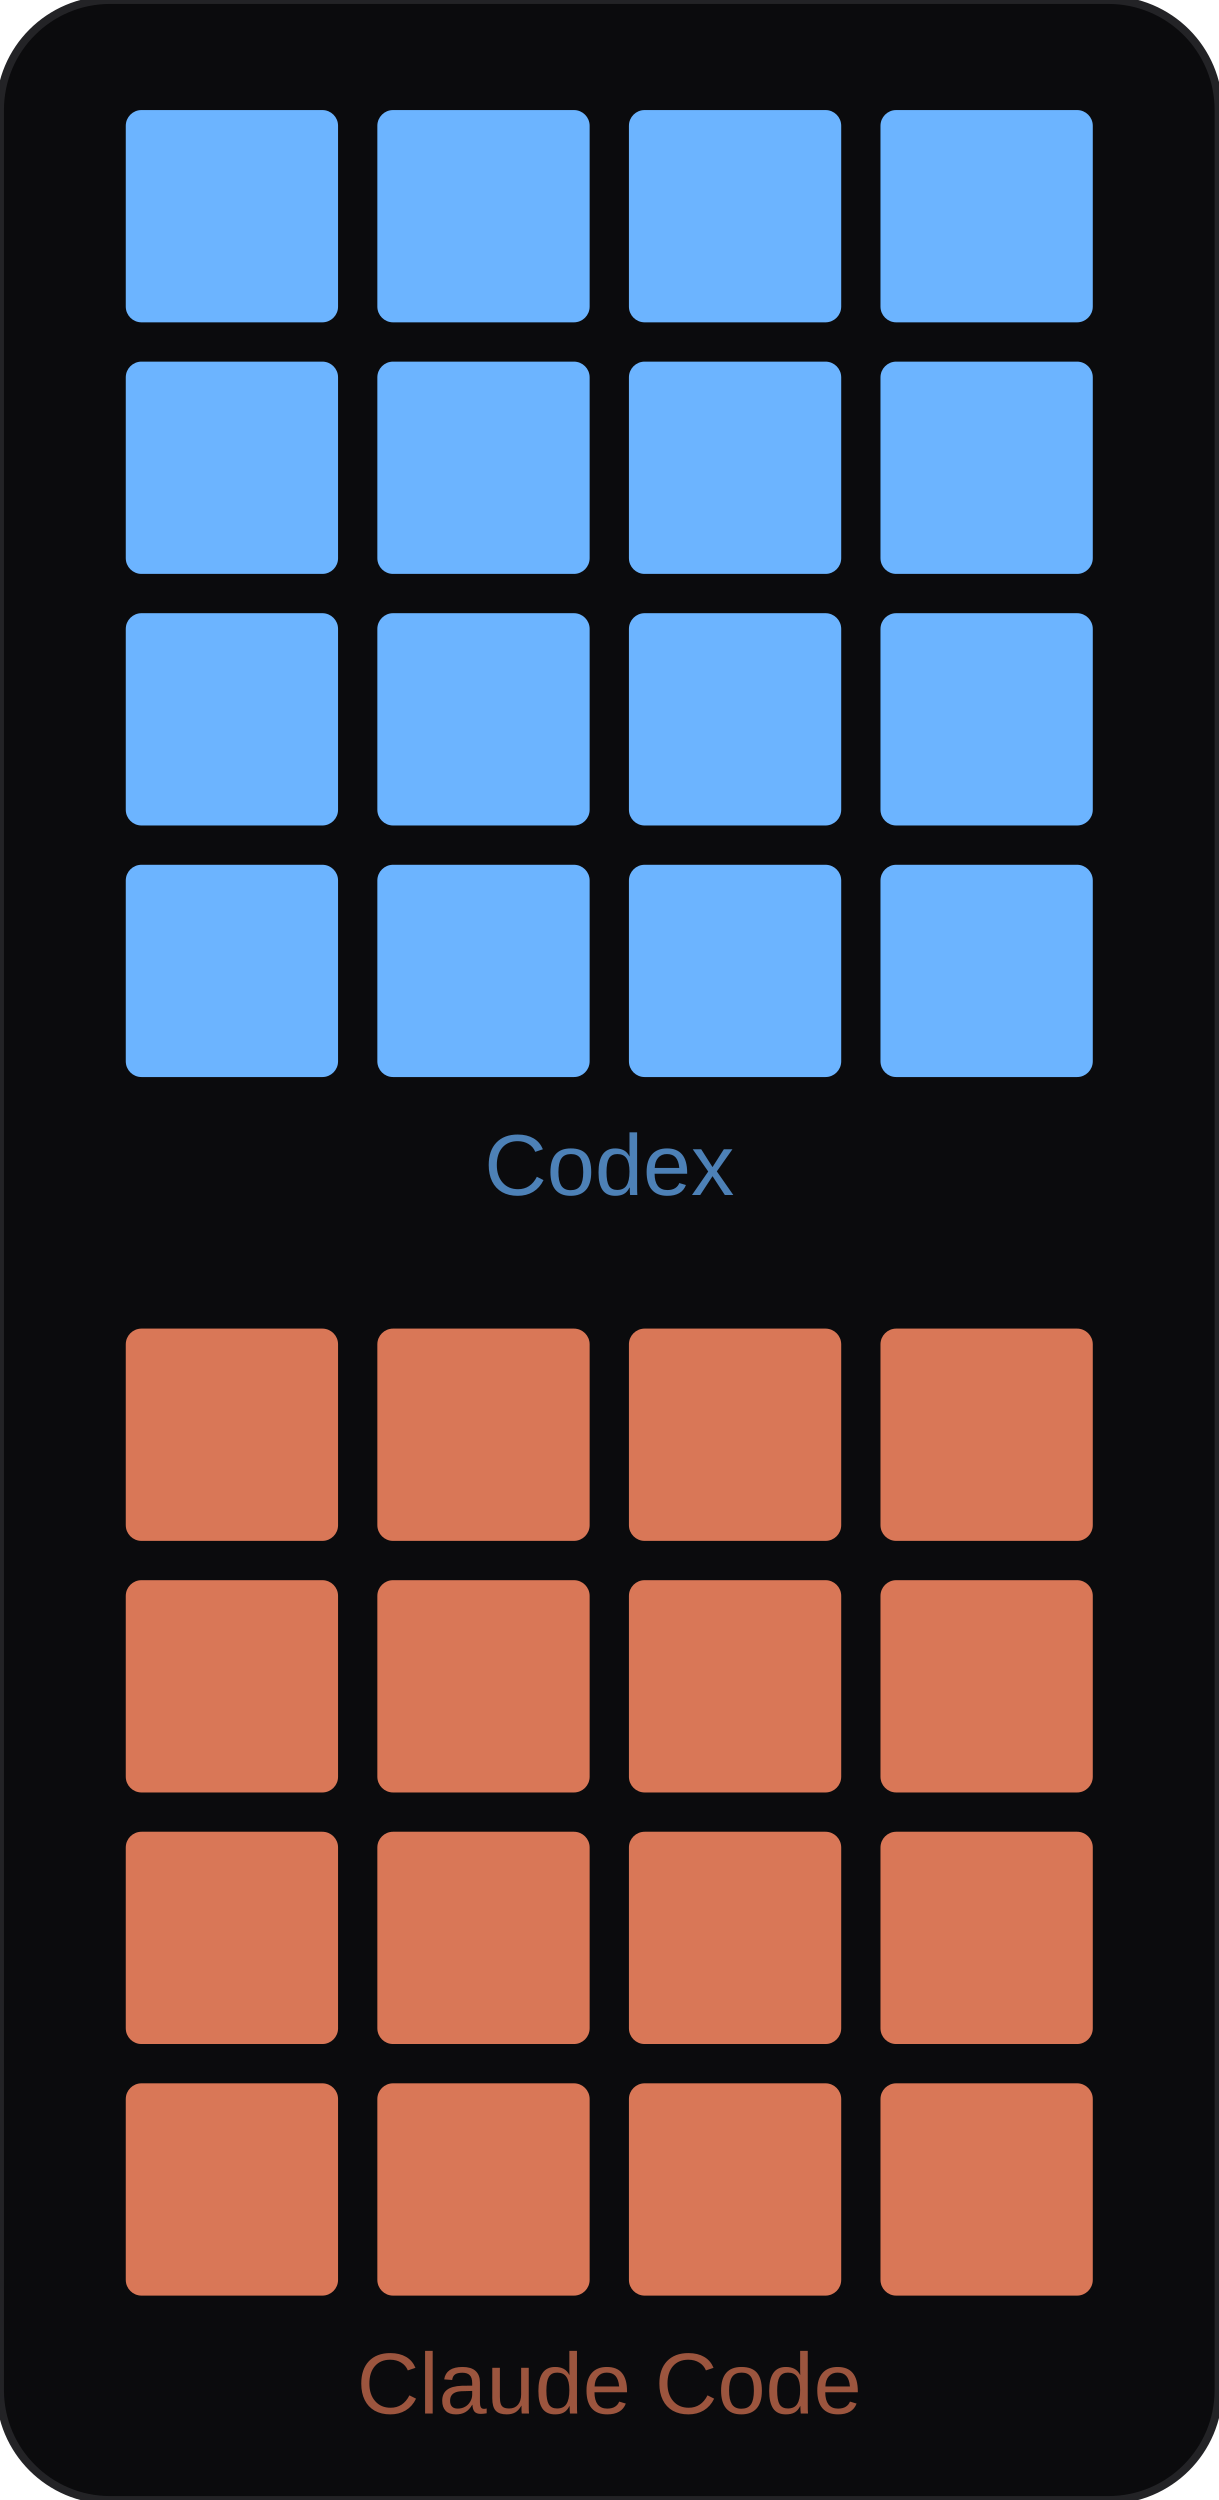
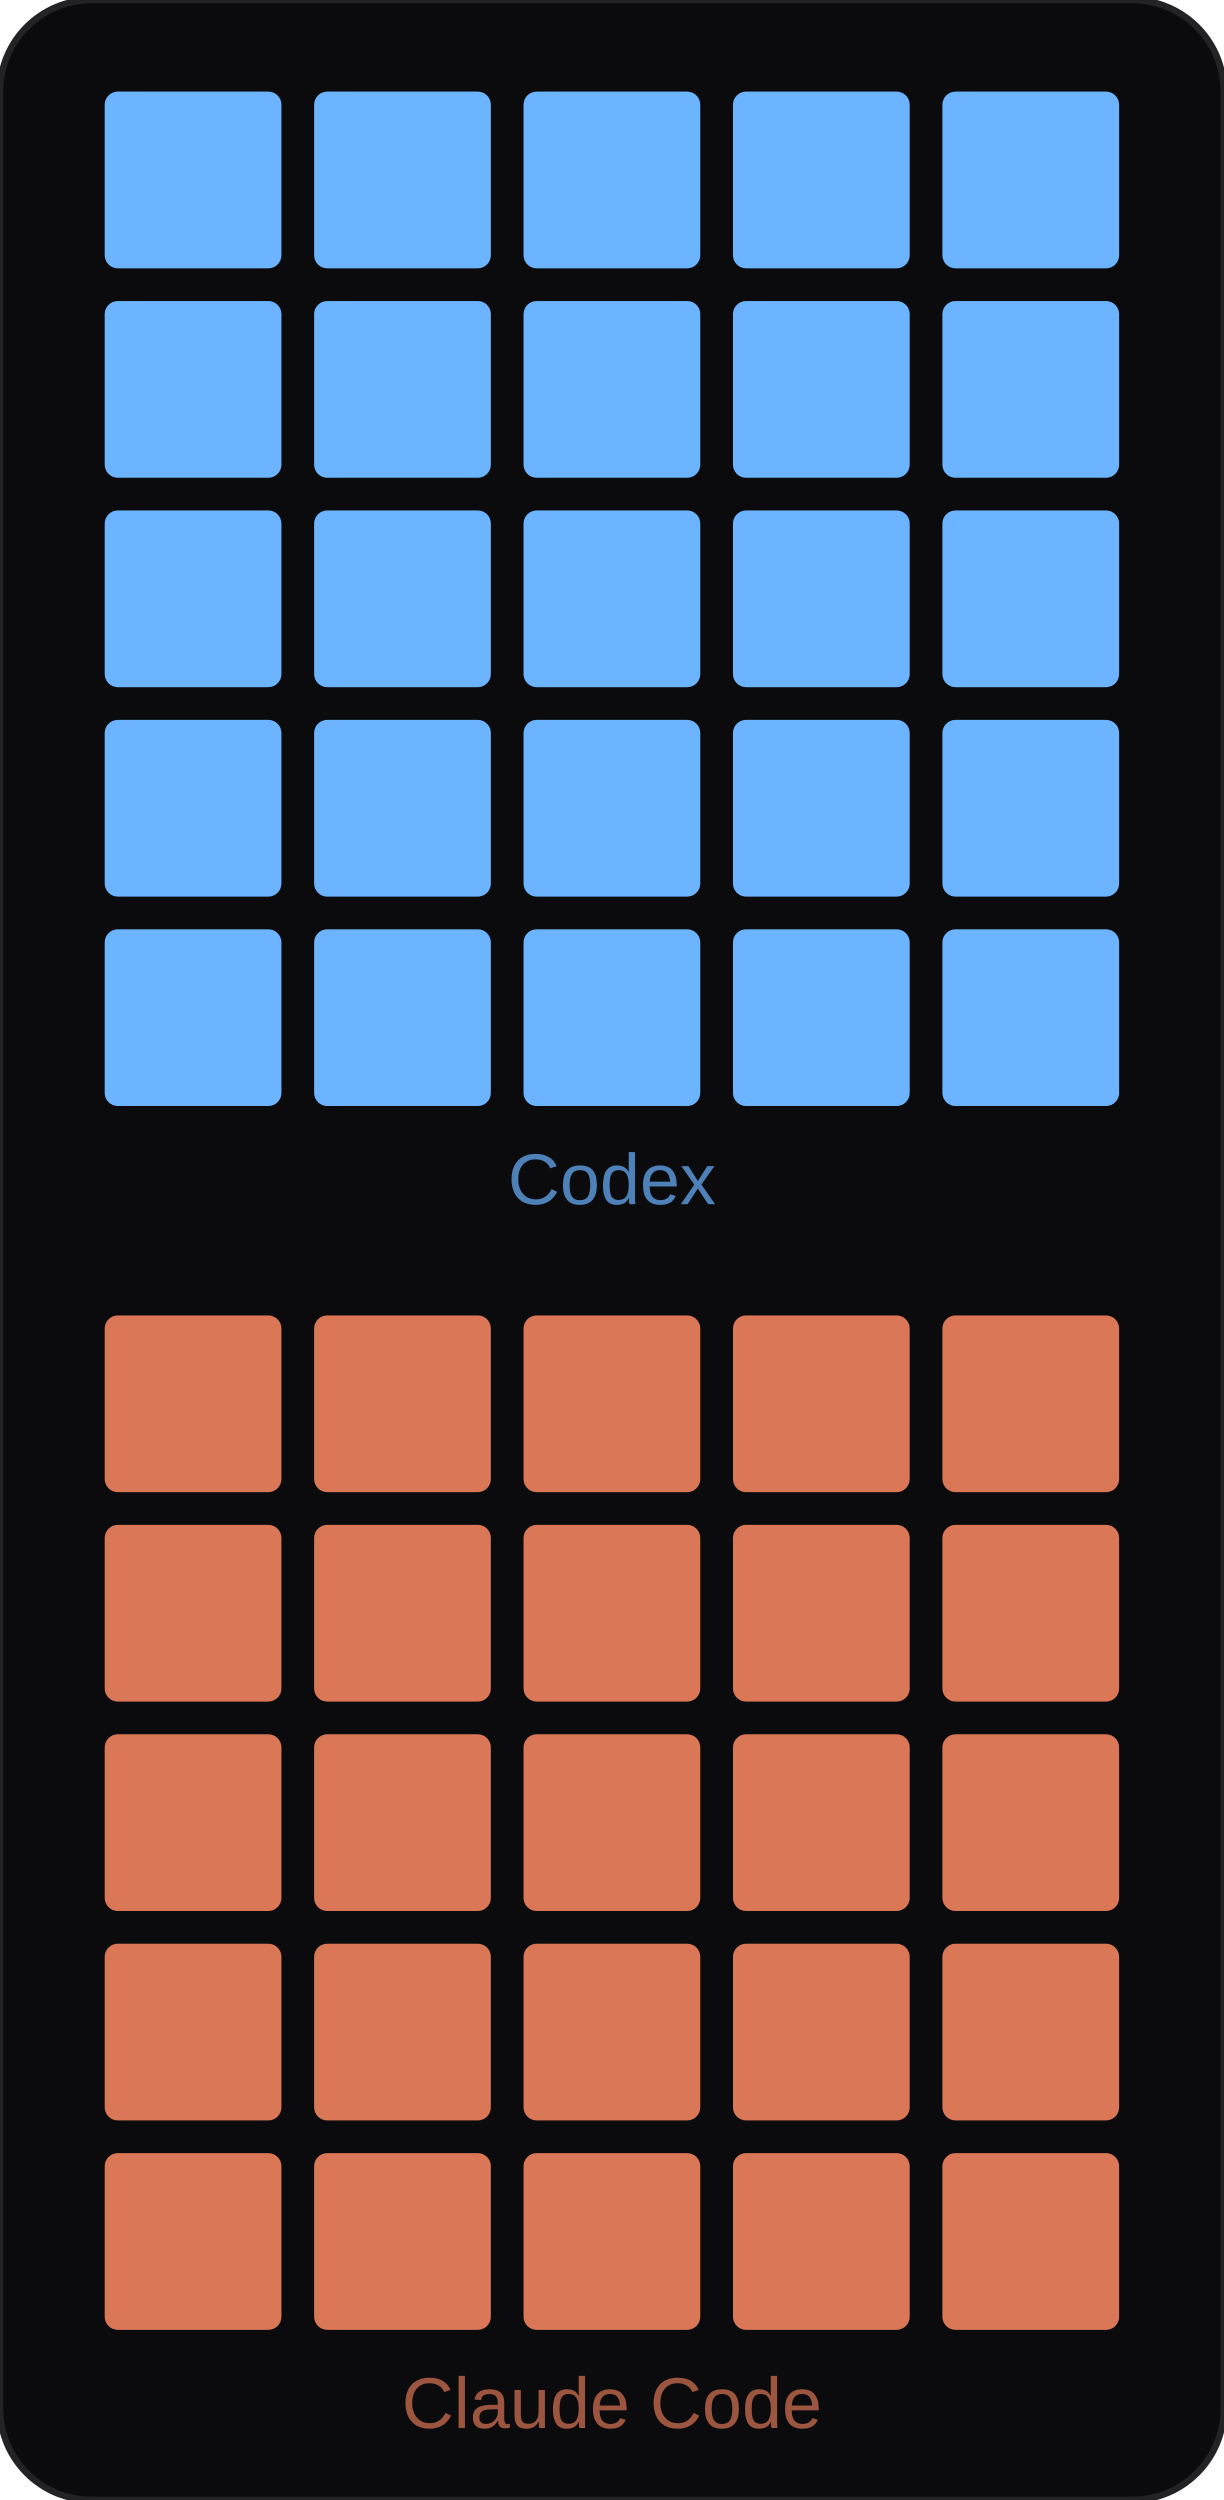
- <svg xmlns="http://www.w3.org/2000/svg" viewBox="0 0 155 318" width="155" height="318" role="img" aria-label="Approval needed: Codex and Claude Code status matrix">
-   <rect x="0" y="0" width="155" height="318" rx="14" ry="14" fill="#0B0B0D" stroke="#232326" stroke-width="1" />
+ <svg xmlns="http://www.w3.org/2000/svg" viewBox="0 0 187 382" width="187" height="382" role="img" aria-label="Approval needed: Codex and Claude Code status matrix">
+   <rect x="0" y="0" width="187" height="382" rx="14" ry="14" fill="#0B0B0D" stroke="#232326" stroke-width="1" />
  <g transform="translate(16,14)">
    <rect x="0" y="0" width="27" height="27" rx="2" ry="2" fill="#101B26" />
    <rect x="0" y="0" width="27" height="27" rx="2" ry="2" fill="#6CB4FF" opacity="1.000">
      <animate attributeName="opacity" values="1.000;1.000;0.731;0.538;0.399;0.300;0.229;0.179;0.142;1.000;1.000;0.731;0.538;0.399;0.300;0.229;0.179;0.142;0.116;0.097;0.084;0.074;0.067;0.062;0.059;0.056;0.055;0.053;0.052;0.052;0.051;0.051;0.051;0.050;0.050;0.050;1.000" dur="1.2s" repeatCount="indefinite" calcMode="linear" />
    </rect>
    <rect x="32" y="0" width="27" height="27" rx="2" ry="2" fill="#101B26" />
    <rect x="32" y="0" width="27" height="27" rx="2" ry="2" fill="#6CB4FF" opacity="1.000">
      <animate attributeName="opacity" values="1.000;1.000;0.731;0.538;0.399;0.300;0.229;0.179;0.142;1.000;1.000;0.731;0.538;0.399;0.300;0.229;0.179;0.142;0.116;0.097;0.084;0.074;0.067;0.062;0.059;0.056;0.055;0.053;0.052;0.052;0.051;0.051;0.051;0.050;0.050;0.050;1.000" dur="1.2s" repeatCount="indefinite" calcMode="linear" />
    </rect>
    <rect x="64" y="0" width="27" height="27" rx="2" ry="2" fill="#101B26" />
    <rect x="64" y="0" width="27" height="27" rx="2" ry="2" fill="#6CB4FF" opacity="1.000">
      <animate attributeName="opacity" values="1.000;1.000;0.731;0.538;0.399;0.300;0.229;0.179;0.142;1.000;1.000;0.731;0.538;0.399;0.300;0.229;0.179;0.142;0.116;0.097;0.084;0.074;0.067;0.062;0.059;0.056;0.055;0.053;0.052;0.052;0.051;0.051;0.051;0.050;0.050;0.050;1.000" dur="1.2s" repeatCount="indefinite" calcMode="linear" />
    </rect>
    <rect x="96" y="0" width="27" height="27" rx="2" ry="2" fill="#101B26" />
    <rect x="96" y="0" width="27" height="27" rx="2" ry="2" fill="#6CB4FF" opacity="1.000">
      <animate attributeName="opacity" values="1.000;1.000;0.731;0.538;0.399;0.300;0.229;0.179;0.142;1.000;1.000;0.731;0.538;0.399;0.300;0.229;0.179;0.142;0.116;0.097;0.084;0.074;0.067;0.062;0.059;0.056;0.055;0.053;0.052;0.052;0.051;0.051;0.051;0.050;0.050;0.050;1.000" dur="1.2s" repeatCount="indefinite" calcMode="linear" />
    </rect>
+     <rect x="128" y="0" width="27" height="27" rx="2" ry="2" fill="#101B26" />
+     <rect x="128" y="0" width="27" height="27" rx="2" ry="2" fill="#6CB4FF" opacity="1.000">
+       <animate attributeName="opacity" values="1.000;1.000;0.731;0.538;0.399;0.300;0.229;0.179;0.142;1.000;1.000;0.731;0.538;0.399;0.300;0.229;0.179;0.142;0.116;0.097;0.084;0.074;0.067;0.062;0.059;0.056;0.055;0.053;0.052;0.052;0.051;0.051;0.051;0.050;0.050;0.050;1.000" dur="1.2s" repeatCount="indefinite" calcMode="linear" />
+     </rect>
    <rect x="0" y="32" width="27" height="27" rx="2" ry="2" fill="#101B26" />
    <rect x="0" y="32" width="27" height="27" rx="2" ry="2" fill="#6CB4FF" opacity="1.000">
      <animate attributeName="opacity" values="1.000;1.000;0.731;0.538;0.399;0.300;0.229;0.179;0.142;1.000;1.000;0.731;0.538;0.399;0.300;0.229;0.179;0.142;0.116;0.097;0.084;0.074;0.067;0.062;0.059;0.056;0.055;0.053;0.052;0.052;0.051;0.051;0.051;0.050;0.050;0.050;1.000" dur="1.2s" repeatCount="indefinite" calcMode="linear" />
    </rect>
    <rect x="32" y="32" width="27" height="27" rx="2" ry="2" fill="#101B26" />
    <rect x="32" y="32" width="27" height="27" rx="2" ry="2" fill="#6CB4FF" opacity="1.000">
      <animate attributeName="opacity" values="1.000;1.000;0.731;0.538;0.399;0.300;0.229;0.179;0.142;1.000;1.000;0.731;0.538;0.399;0.300;0.229;0.179;0.142;0.116;0.097;0.084;0.074;0.067;0.062;0.059;0.056;0.055;0.053;0.052;0.052;0.051;0.051;0.051;0.050;0.050;0.050;1.000" dur="1.2s" repeatCount="indefinite" calcMode="linear" />
    </rect>
    <rect x="64" y="32" width="27" height="27" rx="2" ry="2" fill="#101B26" />
    <rect x="64" y="32" width="27" height="27" rx="2" ry="2" fill="#6CB4FF" opacity="1.000">
      <animate attributeName="opacity" values="1.000;1.000;0.731;0.538;0.399;0.300;0.229;0.179;0.142;1.000;1.000;0.731;0.538;0.399;0.300;0.229;0.179;0.142;0.116;0.097;0.084;0.074;0.067;0.062;0.059;0.056;0.055;0.053;0.052;0.052;0.051;0.051;0.051;0.050;0.050;0.050;1.000" dur="1.2s" repeatCount="indefinite" calcMode="linear" />
    </rect>
    <rect x="96" y="32" width="27" height="27" rx="2" ry="2" fill="#101B26" />
    <rect x="96" y="32" width="27" height="27" rx="2" ry="2" fill="#6CB4FF" opacity="1.000">
      <animate attributeName="opacity" values="1.000;1.000;0.731;0.538;0.399;0.300;0.229;0.179;0.142;1.000;1.000;0.731;0.538;0.399;0.300;0.229;0.179;0.142;0.116;0.097;0.084;0.074;0.067;0.062;0.059;0.056;0.055;0.053;0.052;0.052;0.051;0.051;0.051;0.050;0.050;0.050;1.000" dur="1.2s" repeatCount="indefinite" calcMode="linear" />
    </rect>
+     <rect x="128" y="32" width="27" height="27" rx="2" ry="2" fill="#101B26" />
+     <rect x="128" y="32" width="27" height="27" rx="2" ry="2" fill="#6CB4FF" opacity="1.000">
+       <animate attributeName="opacity" values="1.000;1.000;0.731;0.538;0.399;0.300;0.229;0.179;0.142;1.000;1.000;0.731;0.538;0.399;0.300;0.229;0.179;0.142;0.116;0.097;0.084;0.074;0.067;0.062;0.059;0.056;0.055;0.053;0.052;0.052;0.051;0.051;0.051;0.050;0.050;0.050;1.000" dur="1.2s" repeatCount="indefinite" calcMode="linear" />
+     </rect>
    <rect x="0" y="64" width="27" height="27" rx="2" ry="2" fill="#101B26" />
    <rect x="0" y="64" width="27" height="27" rx="2" ry="2" fill="#6CB4FF" opacity="1.000">
      <animate attributeName="opacity" values="1.000;1.000;0.731;0.538;0.399;0.300;0.229;0.179;0.142;1.000;1.000;0.731;0.538;0.399;0.300;0.229;0.179;0.142;0.116;0.097;0.084;0.074;0.067;0.062;0.059;0.056;0.055;0.053;0.052;0.052;0.051;0.051;0.051;0.050;0.050;0.050;1.000" dur="1.2s" repeatCount="indefinite" calcMode="linear" />
    </rect>
    <rect x="32" y="64" width="27" height="27" rx="2" ry="2" fill="#101B26" />
    <rect x="32" y="64" width="27" height="27" rx="2" ry="2" fill="#6CB4FF" opacity="1.000">
      <animate attributeName="opacity" values="1.000;1.000;0.731;0.538;0.399;0.300;0.229;0.179;0.142;1.000;1.000;0.731;0.538;0.399;0.300;0.229;0.179;0.142;0.116;0.097;0.084;0.074;0.067;0.062;0.059;0.056;0.055;0.053;0.052;0.052;0.051;0.051;0.051;0.050;0.050;0.050;1.000" dur="1.2s" repeatCount="indefinite" calcMode="linear" />
    </rect>
    <rect x="64" y="64" width="27" height="27" rx="2" ry="2" fill="#101B26" />
    <rect x="64" y="64" width="27" height="27" rx="2" ry="2" fill="#6CB4FF" opacity="1.000">
      <animate attributeName="opacity" values="1.000;1.000;0.731;0.538;0.399;0.300;0.229;0.179;0.142;1.000;1.000;0.731;0.538;0.399;0.300;0.229;0.179;0.142;0.116;0.097;0.084;0.074;0.067;0.062;0.059;0.056;0.055;0.053;0.052;0.052;0.051;0.051;0.051;0.050;0.050;0.050;1.000" dur="1.2s" repeatCount="indefinite" calcMode="linear" />
    </rect>
    <rect x="96" y="64" width="27" height="27" rx="2" ry="2" fill="#101B26" />
    <rect x="96" y="64" width="27" height="27" rx="2" ry="2" fill="#6CB4FF" opacity="1.000">
      <animate attributeName="opacity" values="1.000;1.000;0.731;0.538;0.399;0.300;0.229;0.179;0.142;1.000;1.000;0.731;0.538;0.399;0.300;0.229;0.179;0.142;0.116;0.097;0.084;0.074;0.067;0.062;0.059;0.056;0.055;0.053;0.052;0.052;0.051;0.051;0.051;0.050;0.050;0.050;1.000" dur="1.2s" repeatCount="indefinite" calcMode="linear" />
    </rect>
+     <rect x="128" y="64" width="27" height="27" rx="2" ry="2" fill="#101B26" />
+     <rect x="128" y="64" width="27" height="27" rx="2" ry="2" fill="#6CB4FF" opacity="1.000">
+       <animate attributeName="opacity" values="1.000;1.000;0.731;0.538;0.399;0.300;0.229;0.179;0.142;1.000;1.000;0.731;0.538;0.399;0.300;0.229;0.179;0.142;0.116;0.097;0.084;0.074;0.067;0.062;0.059;0.056;0.055;0.053;0.052;0.052;0.051;0.051;0.051;0.050;0.050;0.050;1.000" dur="1.2s" repeatCount="indefinite" calcMode="linear" />
+     </rect>
    <rect x="0" y="96" width="27" height="27" rx="2" ry="2" fill="#101B26" />
    <rect x="0" y="96" width="27" height="27" rx="2" ry="2" fill="#6CB4FF" opacity="1.000">
      <animate attributeName="opacity" values="1.000;1.000;0.731;0.538;0.399;0.300;0.229;0.179;0.142;1.000;1.000;0.731;0.538;0.399;0.300;0.229;0.179;0.142;0.116;0.097;0.084;0.074;0.067;0.062;0.059;0.056;0.055;0.053;0.052;0.052;0.051;0.051;0.051;0.050;0.050;0.050;1.000" dur="1.2s" repeatCount="indefinite" calcMode="linear" />
    </rect>
    <rect x="32" y="96" width="27" height="27" rx="2" ry="2" fill="#101B26" />
    <rect x="32" y="96" width="27" height="27" rx="2" ry="2" fill="#6CB4FF" opacity="1.000">
      <animate attributeName="opacity" values="1.000;1.000;0.731;0.538;0.399;0.300;0.229;0.179;0.142;1.000;1.000;0.731;0.538;0.399;0.300;0.229;0.179;0.142;0.116;0.097;0.084;0.074;0.067;0.062;0.059;0.056;0.055;0.053;0.052;0.052;0.051;0.051;0.051;0.050;0.050;0.050;1.000" dur="1.2s" repeatCount="indefinite" calcMode="linear" />
    </rect>
    <rect x="64" y="96" width="27" height="27" rx="2" ry="2" fill="#101B26" />
    <rect x="64" y="96" width="27" height="27" rx="2" ry="2" fill="#6CB4FF" opacity="1.000">
      <animate attributeName="opacity" values="1.000;1.000;0.731;0.538;0.399;0.300;0.229;0.179;0.142;1.000;1.000;0.731;0.538;0.399;0.300;0.229;0.179;0.142;0.116;0.097;0.084;0.074;0.067;0.062;0.059;0.056;0.055;0.053;0.052;0.052;0.051;0.051;0.051;0.050;0.050;0.050;1.000" dur="1.2s" repeatCount="indefinite" calcMode="linear" />
    </rect>
    <rect x="96" y="96" width="27" height="27" rx="2" ry="2" fill="#101B26" />
    <rect x="96" y="96" width="27" height="27" rx="2" ry="2" fill="#6CB4FF" opacity="1.000">
      <animate attributeName="opacity" values="1.000;1.000;0.731;0.538;0.399;0.300;0.229;0.179;0.142;1.000;1.000;0.731;0.538;0.399;0.300;0.229;0.179;0.142;0.116;0.097;0.084;0.074;0.067;0.062;0.059;0.056;0.055;0.053;0.052;0.052;0.051;0.051;0.051;0.050;0.050;0.050;1.000" dur="1.2s" repeatCount="indefinite" calcMode="linear" />
    </rect>
+     <rect x="128" y="96" width="27" height="27" rx="2" ry="2" fill="#101B26" />
+     <rect x="128" y="96" width="27" height="27" rx="2" ry="2" fill="#6CB4FF" opacity="1.000">
+       <animate attributeName="opacity" values="1.000;1.000;0.731;0.538;0.399;0.300;0.229;0.179;0.142;1.000;1.000;0.731;0.538;0.399;0.300;0.229;0.179;0.142;0.116;0.097;0.084;0.074;0.067;0.062;0.059;0.056;0.055;0.053;0.052;0.052;0.051;0.051;0.051;0.050;0.050;0.050;1.000" dur="1.2s" repeatCount="indefinite" calcMode="linear" />
+     </rect>
+     <rect x="0" y="128" width="27" height="27" rx="2" ry="2" fill="#101B26" />
+     <rect x="0" y="128" width="27" height="27" rx="2" ry="2" fill="#6CB4FF" opacity="1.000">
+       <animate attributeName="opacity" values="1.000;1.000;0.731;0.538;0.399;0.300;0.229;0.179;0.142;1.000;1.000;0.731;0.538;0.399;0.300;0.229;0.179;0.142;0.116;0.097;0.084;0.074;0.067;0.062;0.059;0.056;0.055;0.053;0.052;0.052;0.051;0.051;0.051;0.050;0.050;0.050;1.000" dur="1.2s" repeatCount="indefinite" calcMode="linear" />
+     </rect>
+     <rect x="32" y="128" width="27" height="27" rx="2" ry="2" fill="#101B26" />
+     <rect x="32" y="128" width="27" height="27" rx="2" ry="2" fill="#6CB4FF" opacity="1.000">
+       <animate attributeName="opacity" values="1.000;1.000;0.731;0.538;0.399;0.300;0.229;0.179;0.142;1.000;1.000;0.731;0.538;0.399;0.300;0.229;0.179;0.142;0.116;0.097;0.084;0.074;0.067;0.062;0.059;0.056;0.055;0.053;0.052;0.052;0.051;0.051;0.051;0.050;0.050;0.050;1.000" dur="1.2s" repeatCount="indefinite" calcMode="linear" />
+     </rect>
+     <rect x="64" y="128" width="27" height="27" rx="2" ry="2" fill="#101B26" />
+     <rect x="64" y="128" width="27" height="27" rx="2" ry="2" fill="#6CB4FF" opacity="1.000">
+       <animate attributeName="opacity" values="1.000;1.000;0.731;0.538;0.399;0.300;0.229;0.179;0.142;1.000;1.000;0.731;0.538;0.399;0.300;0.229;0.179;0.142;0.116;0.097;0.084;0.074;0.067;0.062;0.059;0.056;0.055;0.053;0.052;0.052;0.051;0.051;0.051;0.050;0.050;0.050;1.000" dur="1.2s" repeatCount="indefinite" calcMode="linear" />
+     </rect>
+     <rect x="96" y="128" width="27" height="27" rx="2" ry="2" fill="#101B26" />
+     <rect x="96" y="128" width="27" height="27" rx="2" ry="2" fill="#6CB4FF" opacity="1.000">
+       <animate attributeName="opacity" values="1.000;1.000;0.731;0.538;0.399;0.300;0.229;0.179;0.142;1.000;1.000;0.731;0.538;0.399;0.300;0.229;0.179;0.142;0.116;0.097;0.084;0.074;0.067;0.062;0.059;0.056;0.055;0.053;0.052;0.052;0.051;0.051;0.051;0.050;0.050;0.050;1.000" dur="1.2s" repeatCount="indefinite" calcMode="linear" />
+     </rect>
+     <rect x="128" y="128" width="27" height="27" rx="2" ry="2" fill="#101B26" />
+     <rect x="128" y="128" width="27" height="27" rx="2" ry="2" fill="#6CB4FF" opacity="1.000">
+       <animate attributeName="opacity" values="1.000;1.000;0.731;0.538;0.399;0.300;0.229;0.179;0.142;1.000;1.000;0.731;0.538;0.399;0.300;0.229;0.179;0.142;0.116;0.097;0.084;0.074;0.067;0.062;0.059;0.056;0.055;0.053;0.052;0.052;0.051;0.051;0.051;0.050;0.050;0.050;1.000" dur="1.2s" repeatCount="indefinite" calcMode="linear" />
+     </rect>
  </g>
-   <text x="77.5" y="152" text-anchor="middle" font-family="-apple-system, 'SF Pro Text', 'Helvetica Neue', Arial, sans-serif" font-size="11" fill="#4D81B7">Codex</text>
-   <g transform="translate(16,169)">
+   <text x="93.5" y="184" text-anchor="middle" font-family="-apple-system, 'SF Pro Text', 'Helvetica Neue', Arial, sans-serif" font-size="11" fill="#4D81B7">Codex</text>
+   <g transform="translate(16,201)">
    <rect x="0" y="0" width="27" height="27" rx="2" ry="2" fill="#21120D" />
    <rect x="0" y="0" width="27" height="27" rx="2" ry="2" fill="#D97757" opacity="1.000">
      <animate attributeName="opacity" values="1.000;1.000;0.731;0.538;0.399;0.300;0.229;0.179;0.142;1.000;1.000;0.731;0.538;0.399;0.300;0.229;0.179;0.142;0.116;0.097;0.084;0.074;0.067;0.062;0.059;0.056;0.055;0.053;0.052;0.052;0.051;0.051;0.051;0.050;0.050;0.050;1.000" dur="1.2s" repeatCount="indefinite" calcMode="linear" />
    </rect>
    <rect x="32" y="0" width="27" height="27" rx="2" ry="2" fill="#21120D" />
    <rect x="32" y="0" width="27" height="27" rx="2" ry="2" fill="#D97757" opacity="1.000">
      <animate attributeName="opacity" values="1.000;1.000;0.731;0.538;0.399;0.300;0.229;0.179;0.142;1.000;1.000;0.731;0.538;0.399;0.300;0.229;0.179;0.142;0.116;0.097;0.084;0.074;0.067;0.062;0.059;0.056;0.055;0.053;0.052;0.052;0.051;0.051;0.051;0.050;0.050;0.050;1.000" dur="1.2s" repeatCount="indefinite" calcMode="linear" />
    </rect>
    <rect x="64" y="0" width="27" height="27" rx="2" ry="2" fill="#21120D" />
    <rect x="64" y="0" width="27" height="27" rx="2" ry="2" fill="#D97757" opacity="1.000">
      <animate attributeName="opacity" values="1.000;1.000;0.731;0.538;0.399;0.300;0.229;0.179;0.142;1.000;1.000;0.731;0.538;0.399;0.300;0.229;0.179;0.142;0.116;0.097;0.084;0.074;0.067;0.062;0.059;0.056;0.055;0.053;0.052;0.052;0.051;0.051;0.051;0.050;0.050;0.050;1.000" dur="1.2s" repeatCount="indefinite" calcMode="linear" />
    </rect>
    <rect x="96" y="0" width="27" height="27" rx="2" ry="2" fill="#21120D" />
    <rect x="96" y="0" width="27" height="27" rx="2" ry="2" fill="#D97757" opacity="1.000">
      <animate attributeName="opacity" values="1.000;1.000;0.731;0.538;0.399;0.300;0.229;0.179;0.142;1.000;1.000;0.731;0.538;0.399;0.300;0.229;0.179;0.142;0.116;0.097;0.084;0.074;0.067;0.062;0.059;0.056;0.055;0.053;0.052;0.052;0.051;0.051;0.051;0.050;0.050;0.050;1.000" dur="1.2s" repeatCount="indefinite" calcMode="linear" />
    </rect>
+     <rect x="128" y="0" width="27" height="27" rx="2" ry="2" fill="#21120D" />
+     <rect x="128" y="0" width="27" height="27" rx="2" ry="2" fill="#D97757" opacity="1.000">
+       <animate attributeName="opacity" values="1.000;1.000;0.731;0.538;0.399;0.300;0.229;0.179;0.142;1.000;1.000;0.731;0.538;0.399;0.300;0.229;0.179;0.142;0.116;0.097;0.084;0.074;0.067;0.062;0.059;0.056;0.055;0.053;0.052;0.052;0.051;0.051;0.051;0.050;0.050;0.050;1.000" dur="1.2s" repeatCount="indefinite" calcMode="linear" />
+     </rect>
    <rect x="0" y="32" width="27" height="27" rx="2" ry="2" fill="#21120D" />
    <rect x="0" y="32" width="27" height="27" rx="2" ry="2" fill="#D97757" opacity="1.000">
      <animate attributeName="opacity" values="1.000;1.000;0.731;0.538;0.399;0.300;0.229;0.179;0.142;1.000;1.000;0.731;0.538;0.399;0.300;0.229;0.179;0.142;0.116;0.097;0.084;0.074;0.067;0.062;0.059;0.056;0.055;0.053;0.052;0.052;0.051;0.051;0.051;0.050;0.050;0.050;1.000" dur="1.2s" repeatCount="indefinite" calcMode="linear" />
    </rect>
    <rect x="32" y="32" width="27" height="27" rx="2" ry="2" fill="#21120D" />
    <rect x="32" y="32" width="27" height="27" rx="2" ry="2" fill="#D97757" opacity="1.000">
      <animate attributeName="opacity" values="1.000;1.000;0.731;0.538;0.399;0.300;0.229;0.179;0.142;1.000;1.000;0.731;0.538;0.399;0.300;0.229;0.179;0.142;0.116;0.097;0.084;0.074;0.067;0.062;0.059;0.056;0.055;0.053;0.052;0.052;0.051;0.051;0.051;0.050;0.050;0.050;1.000" dur="1.2s" repeatCount="indefinite" calcMode="linear" />
    </rect>
    <rect x="64" y="32" width="27" height="27" rx="2" ry="2" fill="#21120D" />
    <rect x="64" y="32" width="27" height="27" rx="2" ry="2" fill="#D97757" opacity="1.000">
      <animate attributeName="opacity" values="1.000;1.000;0.731;0.538;0.399;0.300;0.229;0.179;0.142;1.000;1.000;0.731;0.538;0.399;0.300;0.229;0.179;0.142;0.116;0.097;0.084;0.074;0.067;0.062;0.059;0.056;0.055;0.053;0.052;0.052;0.051;0.051;0.051;0.050;0.050;0.050;1.000" dur="1.2s" repeatCount="indefinite" calcMode="linear" />
    </rect>
    <rect x="96" y="32" width="27" height="27" rx="2" ry="2" fill="#21120D" />
    <rect x="96" y="32" width="27" height="27" rx="2" ry="2" fill="#D97757" opacity="1.000">
      <animate attributeName="opacity" values="1.000;1.000;0.731;0.538;0.399;0.300;0.229;0.179;0.142;1.000;1.000;0.731;0.538;0.399;0.300;0.229;0.179;0.142;0.116;0.097;0.084;0.074;0.067;0.062;0.059;0.056;0.055;0.053;0.052;0.052;0.051;0.051;0.051;0.050;0.050;0.050;1.000" dur="1.2s" repeatCount="indefinite" calcMode="linear" />
    </rect>
+     <rect x="128" y="32" width="27" height="27" rx="2" ry="2" fill="#21120D" />
+     <rect x="128" y="32" width="27" height="27" rx="2" ry="2" fill="#D97757" opacity="1.000">
+       <animate attributeName="opacity" values="1.000;1.000;0.731;0.538;0.399;0.300;0.229;0.179;0.142;1.000;1.000;0.731;0.538;0.399;0.300;0.229;0.179;0.142;0.116;0.097;0.084;0.074;0.067;0.062;0.059;0.056;0.055;0.053;0.052;0.052;0.051;0.051;0.051;0.050;0.050;0.050;1.000" dur="1.2s" repeatCount="indefinite" calcMode="linear" />
+     </rect>
    <rect x="0" y="64" width="27" height="27" rx="2" ry="2" fill="#21120D" />
    <rect x="0" y="64" width="27" height="27" rx="2" ry="2" fill="#D97757" opacity="1.000">
      <animate attributeName="opacity" values="1.000;1.000;0.731;0.538;0.399;0.300;0.229;0.179;0.142;1.000;1.000;0.731;0.538;0.399;0.300;0.229;0.179;0.142;0.116;0.097;0.084;0.074;0.067;0.062;0.059;0.056;0.055;0.053;0.052;0.052;0.051;0.051;0.051;0.050;0.050;0.050;1.000" dur="1.2s" repeatCount="indefinite" calcMode="linear" />
    </rect>
    <rect x="32" y="64" width="27" height="27" rx="2" ry="2" fill="#21120D" />
    <rect x="32" y="64" width="27" height="27" rx="2" ry="2" fill="#D97757" opacity="1.000">
      <animate attributeName="opacity" values="1.000;1.000;0.731;0.538;0.399;0.300;0.229;0.179;0.142;1.000;1.000;0.731;0.538;0.399;0.300;0.229;0.179;0.142;0.116;0.097;0.084;0.074;0.067;0.062;0.059;0.056;0.055;0.053;0.052;0.052;0.051;0.051;0.051;0.050;0.050;0.050;1.000" dur="1.2s" repeatCount="indefinite" calcMode="linear" />
    </rect>
    <rect x="64" y="64" width="27" height="27" rx="2" ry="2" fill="#21120D" />
    <rect x="64" y="64" width="27" height="27" rx="2" ry="2" fill="#D97757" opacity="1.000">
      <animate attributeName="opacity" values="1.000;1.000;0.731;0.538;0.399;0.300;0.229;0.179;0.142;1.000;1.000;0.731;0.538;0.399;0.300;0.229;0.179;0.142;0.116;0.097;0.084;0.074;0.067;0.062;0.059;0.056;0.055;0.053;0.052;0.052;0.051;0.051;0.051;0.050;0.050;0.050;1.000" dur="1.2s" repeatCount="indefinite" calcMode="linear" />
    </rect>
    <rect x="96" y="64" width="27" height="27" rx="2" ry="2" fill="#21120D" />
    <rect x="96" y="64" width="27" height="27" rx="2" ry="2" fill="#D97757" opacity="1.000">
      <animate attributeName="opacity" values="1.000;1.000;0.731;0.538;0.399;0.300;0.229;0.179;0.142;1.000;1.000;0.731;0.538;0.399;0.300;0.229;0.179;0.142;0.116;0.097;0.084;0.074;0.067;0.062;0.059;0.056;0.055;0.053;0.052;0.052;0.051;0.051;0.051;0.050;0.050;0.050;1.000" dur="1.2s" repeatCount="indefinite" calcMode="linear" />
    </rect>
+     <rect x="128" y="64" width="27" height="27" rx="2" ry="2" fill="#21120D" />
+     <rect x="128" y="64" width="27" height="27" rx="2" ry="2" fill="#D97757" opacity="1.000">
+       <animate attributeName="opacity" values="1.000;1.000;0.731;0.538;0.399;0.300;0.229;0.179;0.142;1.000;1.000;0.731;0.538;0.399;0.300;0.229;0.179;0.142;0.116;0.097;0.084;0.074;0.067;0.062;0.059;0.056;0.055;0.053;0.052;0.052;0.051;0.051;0.051;0.050;0.050;0.050;1.000" dur="1.2s" repeatCount="indefinite" calcMode="linear" />
+     </rect>
    <rect x="0" y="96" width="27" height="27" rx="2" ry="2" fill="#21120D" />
    <rect x="0" y="96" width="27" height="27" rx="2" ry="2" fill="#D97757" opacity="1.000">
      <animate attributeName="opacity" values="1.000;1.000;0.731;0.538;0.399;0.300;0.229;0.179;0.142;1.000;1.000;0.731;0.538;0.399;0.300;0.229;0.179;0.142;0.116;0.097;0.084;0.074;0.067;0.062;0.059;0.056;0.055;0.053;0.052;0.052;0.051;0.051;0.051;0.050;0.050;0.050;1.000" dur="1.2s" repeatCount="indefinite" calcMode="linear" />
    </rect>
    <rect x="32" y="96" width="27" height="27" rx="2" ry="2" fill="#21120D" />
    <rect x="32" y="96" width="27" height="27" rx="2" ry="2" fill="#D97757" opacity="1.000">
      <animate attributeName="opacity" values="1.000;1.000;0.731;0.538;0.399;0.300;0.229;0.179;0.142;1.000;1.000;0.731;0.538;0.399;0.300;0.229;0.179;0.142;0.116;0.097;0.084;0.074;0.067;0.062;0.059;0.056;0.055;0.053;0.052;0.052;0.051;0.051;0.051;0.050;0.050;0.050;1.000" dur="1.2s" repeatCount="indefinite" calcMode="linear" />
    </rect>
    <rect x="64" y="96" width="27" height="27" rx="2" ry="2" fill="#21120D" />
    <rect x="64" y="96" width="27" height="27" rx="2" ry="2" fill="#D97757" opacity="1.000">
      <animate attributeName="opacity" values="1.000;1.000;0.731;0.538;0.399;0.300;0.229;0.179;0.142;1.000;1.000;0.731;0.538;0.399;0.300;0.229;0.179;0.142;0.116;0.097;0.084;0.074;0.067;0.062;0.059;0.056;0.055;0.053;0.052;0.052;0.051;0.051;0.051;0.050;0.050;0.050;1.000" dur="1.2s" repeatCount="indefinite" calcMode="linear" />
    </rect>
    <rect x="96" y="96" width="27" height="27" rx="2" ry="2" fill="#21120D" />
    <rect x="96" y="96" width="27" height="27" rx="2" ry="2" fill="#D97757" opacity="1.000">
      <animate attributeName="opacity" values="1.000;1.000;0.731;0.538;0.399;0.300;0.229;0.179;0.142;1.000;1.000;0.731;0.538;0.399;0.300;0.229;0.179;0.142;0.116;0.097;0.084;0.074;0.067;0.062;0.059;0.056;0.055;0.053;0.052;0.052;0.051;0.051;0.051;0.050;0.050;0.050;1.000" dur="1.2s" repeatCount="indefinite" calcMode="linear" />
    </rect>
+     <rect x="128" y="96" width="27" height="27" rx="2" ry="2" fill="#21120D" />
+     <rect x="128" y="96" width="27" height="27" rx="2" ry="2" fill="#D97757" opacity="1.000">
+       <animate attributeName="opacity" values="1.000;1.000;0.731;0.538;0.399;0.300;0.229;0.179;0.142;1.000;1.000;0.731;0.538;0.399;0.300;0.229;0.179;0.142;0.116;0.097;0.084;0.074;0.067;0.062;0.059;0.056;0.055;0.053;0.052;0.052;0.051;0.051;0.051;0.050;0.050;0.050;1.000" dur="1.2s" repeatCount="indefinite" calcMode="linear" />
+     </rect>
+     <rect x="0" y="128" width="27" height="27" rx="2" ry="2" fill="#21120D" />
+     <rect x="0" y="128" width="27" height="27" rx="2" ry="2" fill="#D97757" opacity="1.000">
+       <animate attributeName="opacity" values="1.000;1.000;0.731;0.538;0.399;0.300;0.229;0.179;0.142;1.000;1.000;0.731;0.538;0.399;0.300;0.229;0.179;0.142;0.116;0.097;0.084;0.074;0.067;0.062;0.059;0.056;0.055;0.053;0.052;0.052;0.051;0.051;0.051;0.050;0.050;0.050;1.000" dur="1.2s" repeatCount="indefinite" calcMode="linear" />
+     </rect>
+     <rect x="32" y="128" width="27" height="27" rx="2" ry="2" fill="#21120D" />
+     <rect x="32" y="128" width="27" height="27" rx="2" ry="2" fill="#D97757" opacity="1.000">
+       <animate attributeName="opacity" values="1.000;1.000;0.731;0.538;0.399;0.300;0.229;0.179;0.142;1.000;1.000;0.731;0.538;0.399;0.300;0.229;0.179;0.142;0.116;0.097;0.084;0.074;0.067;0.062;0.059;0.056;0.055;0.053;0.052;0.052;0.051;0.051;0.051;0.050;0.050;0.050;1.000" dur="1.2s" repeatCount="indefinite" calcMode="linear" />
+     </rect>
+     <rect x="64" y="128" width="27" height="27" rx="2" ry="2" fill="#21120D" />
+     <rect x="64" y="128" width="27" height="27" rx="2" ry="2" fill="#D97757" opacity="1.000">
+       <animate attributeName="opacity" values="1.000;1.000;0.731;0.538;0.399;0.300;0.229;0.179;0.142;1.000;1.000;0.731;0.538;0.399;0.300;0.229;0.179;0.142;0.116;0.097;0.084;0.074;0.067;0.062;0.059;0.056;0.055;0.053;0.052;0.052;0.051;0.051;0.051;0.050;0.050;0.050;1.000" dur="1.2s" repeatCount="indefinite" calcMode="linear" />
+     </rect>
+     <rect x="96" y="128" width="27" height="27" rx="2" ry="2" fill="#21120D" />
+     <rect x="96" y="128" width="27" height="27" rx="2" ry="2" fill="#D97757" opacity="1.000">
+       <animate attributeName="opacity" values="1.000;1.000;0.731;0.538;0.399;0.300;0.229;0.179;0.142;1.000;1.000;0.731;0.538;0.399;0.300;0.229;0.179;0.142;0.116;0.097;0.084;0.074;0.067;0.062;0.059;0.056;0.055;0.053;0.052;0.052;0.051;0.051;0.051;0.050;0.050;0.050;1.000" dur="1.2s" repeatCount="indefinite" calcMode="linear" />
+     </rect>
+     <rect x="128" y="128" width="27" height="27" rx="2" ry="2" fill="#21120D" />
+     <rect x="128" y="128" width="27" height="27" rx="2" ry="2" fill="#D97757" opacity="1.000">
+       <animate attributeName="opacity" values="1.000;1.000;0.731;0.538;0.399;0.300;0.229;0.179;0.142;1.000;1.000;0.731;0.538;0.399;0.300;0.229;0.179;0.142;0.116;0.097;0.084;0.074;0.067;0.062;0.059;0.056;0.055;0.053;0.052;0.052;0.051;0.051;0.051;0.050;0.050;0.050;1.000" dur="1.2s" repeatCount="indefinite" calcMode="linear" />
+     </rect>
  </g>
-   <text x="77.5" y="307" text-anchor="middle" font-family="-apple-system, 'SF Pro Text', 'Helvetica Neue', Arial, sans-serif" font-size="11" fill="#9C553E">Claude Code</text>
+   <text x="93.5" y="371" text-anchor="middle" font-family="-apple-system, 'SF Pro Text', 'Helvetica Neue', Arial, sans-serif" font-size="11" fill="#9C553E">Claude Code</text>
</svg>
